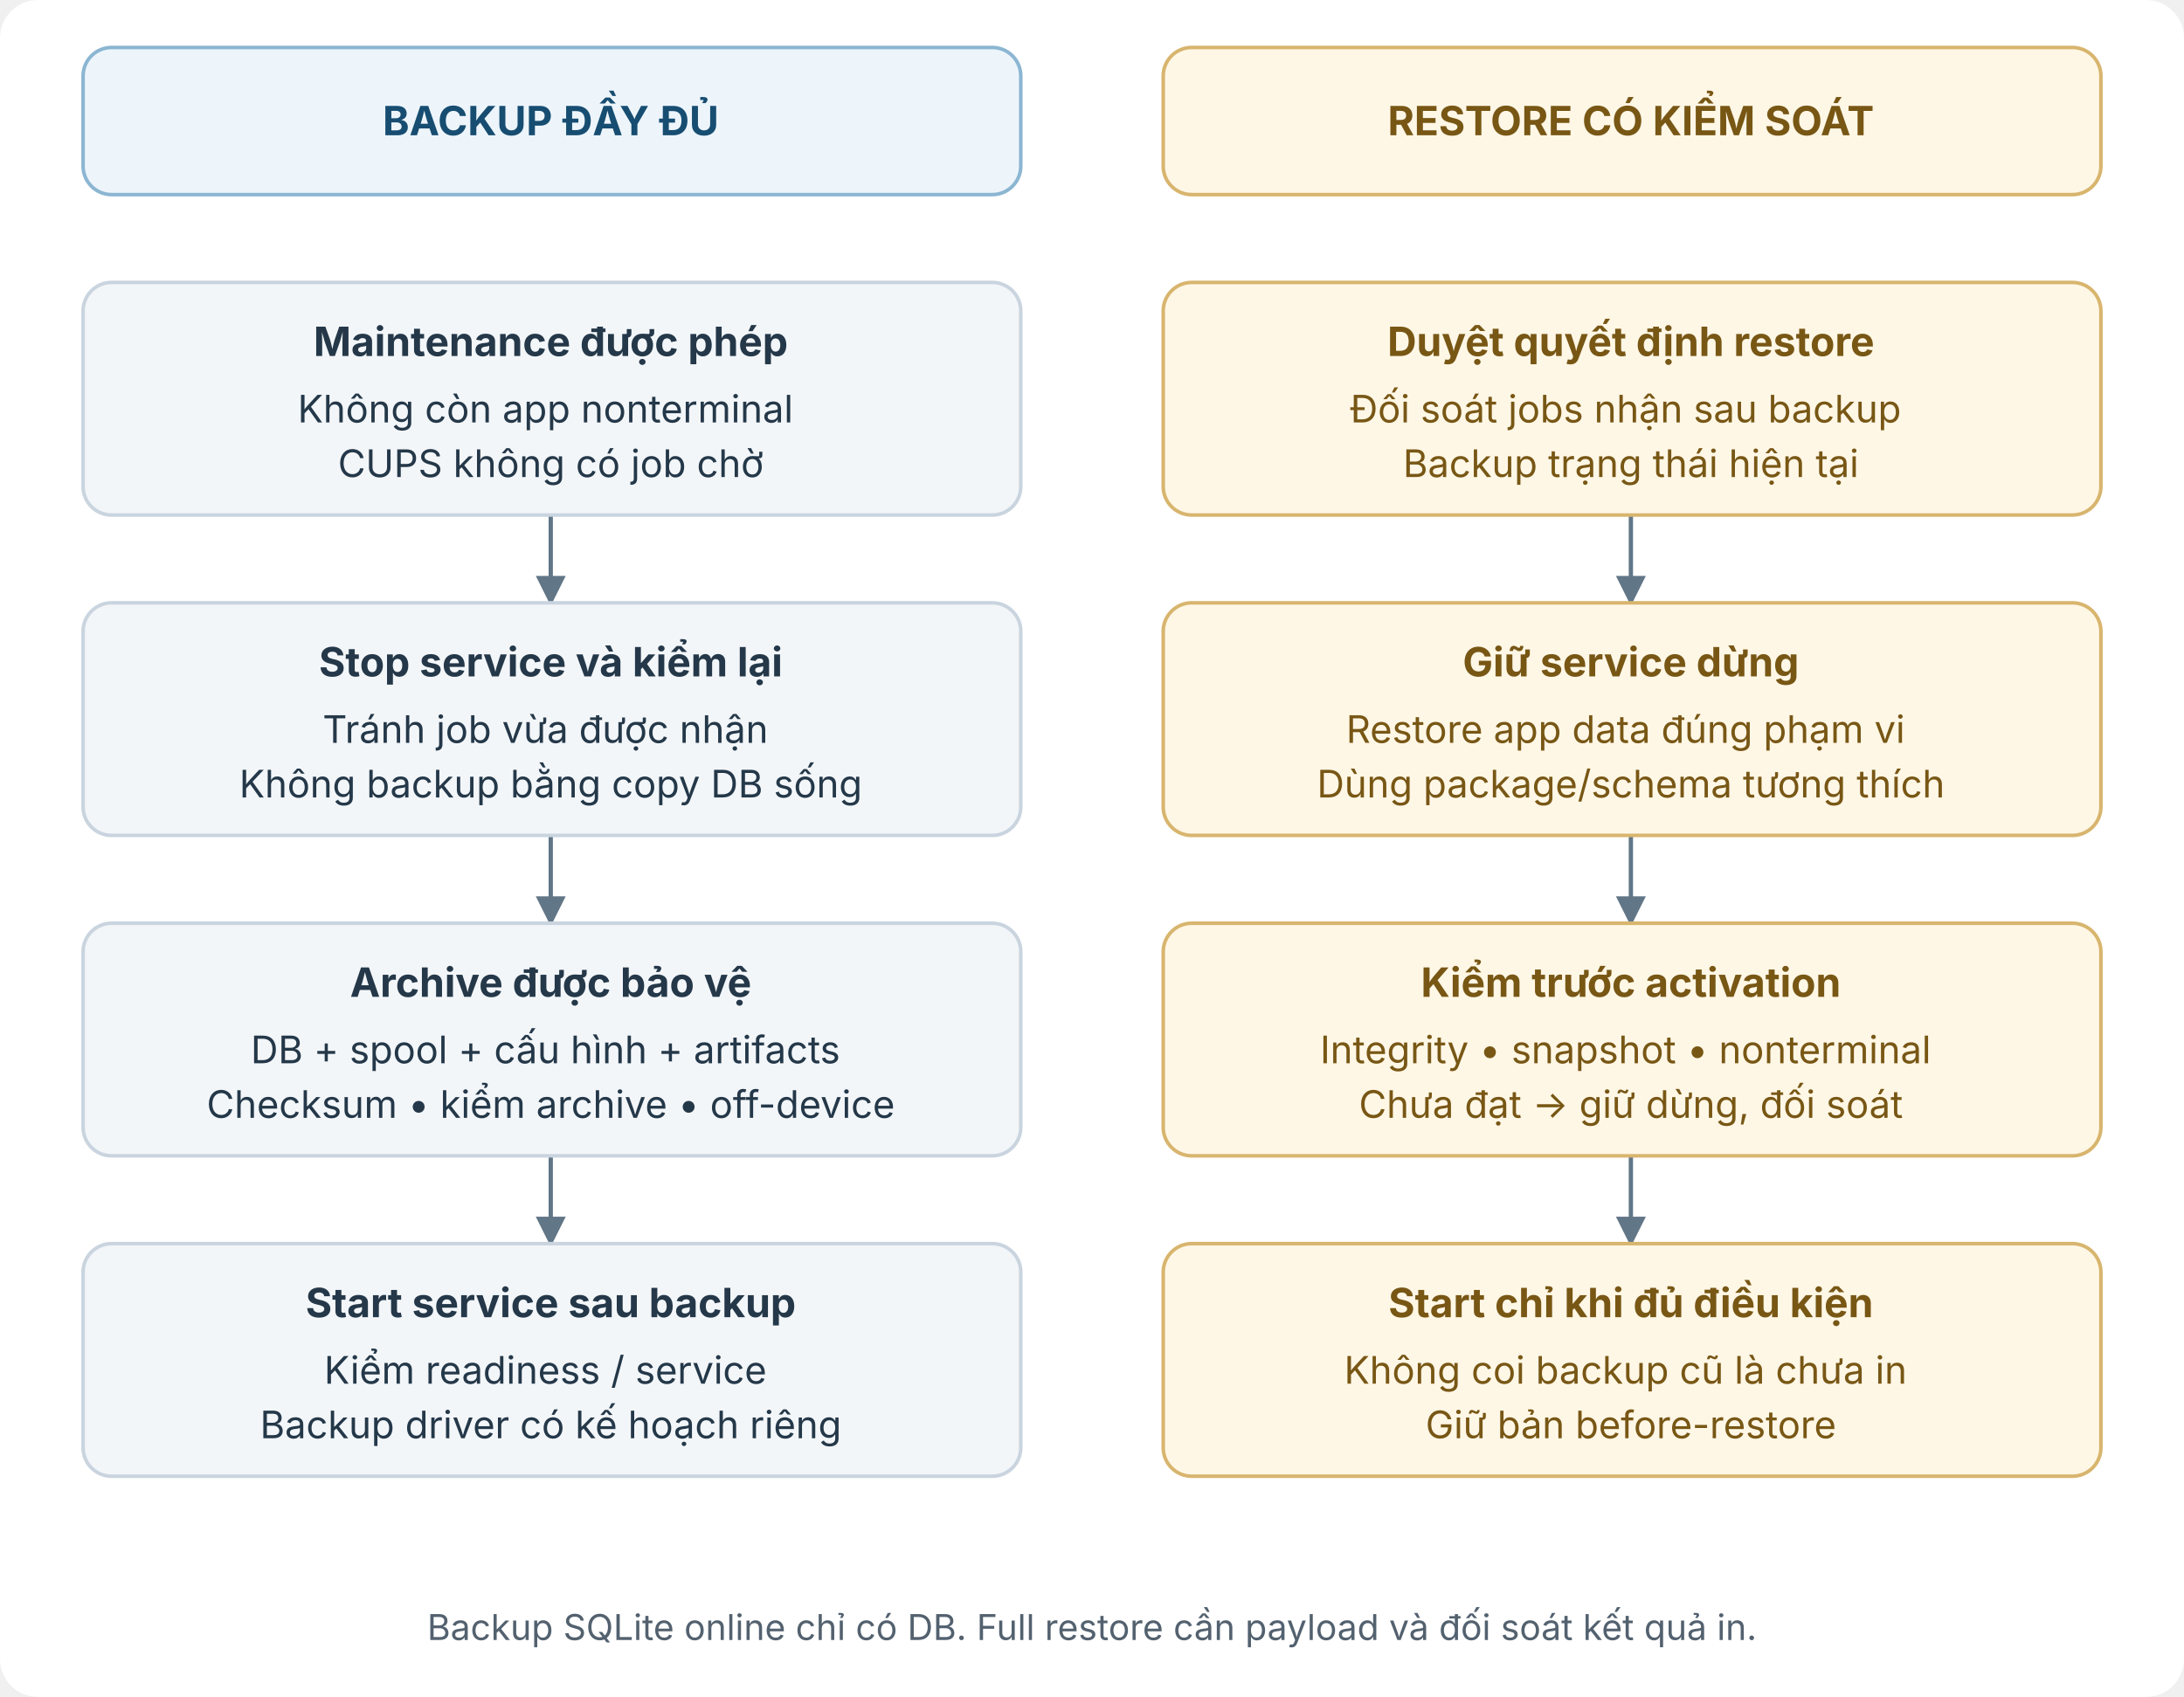
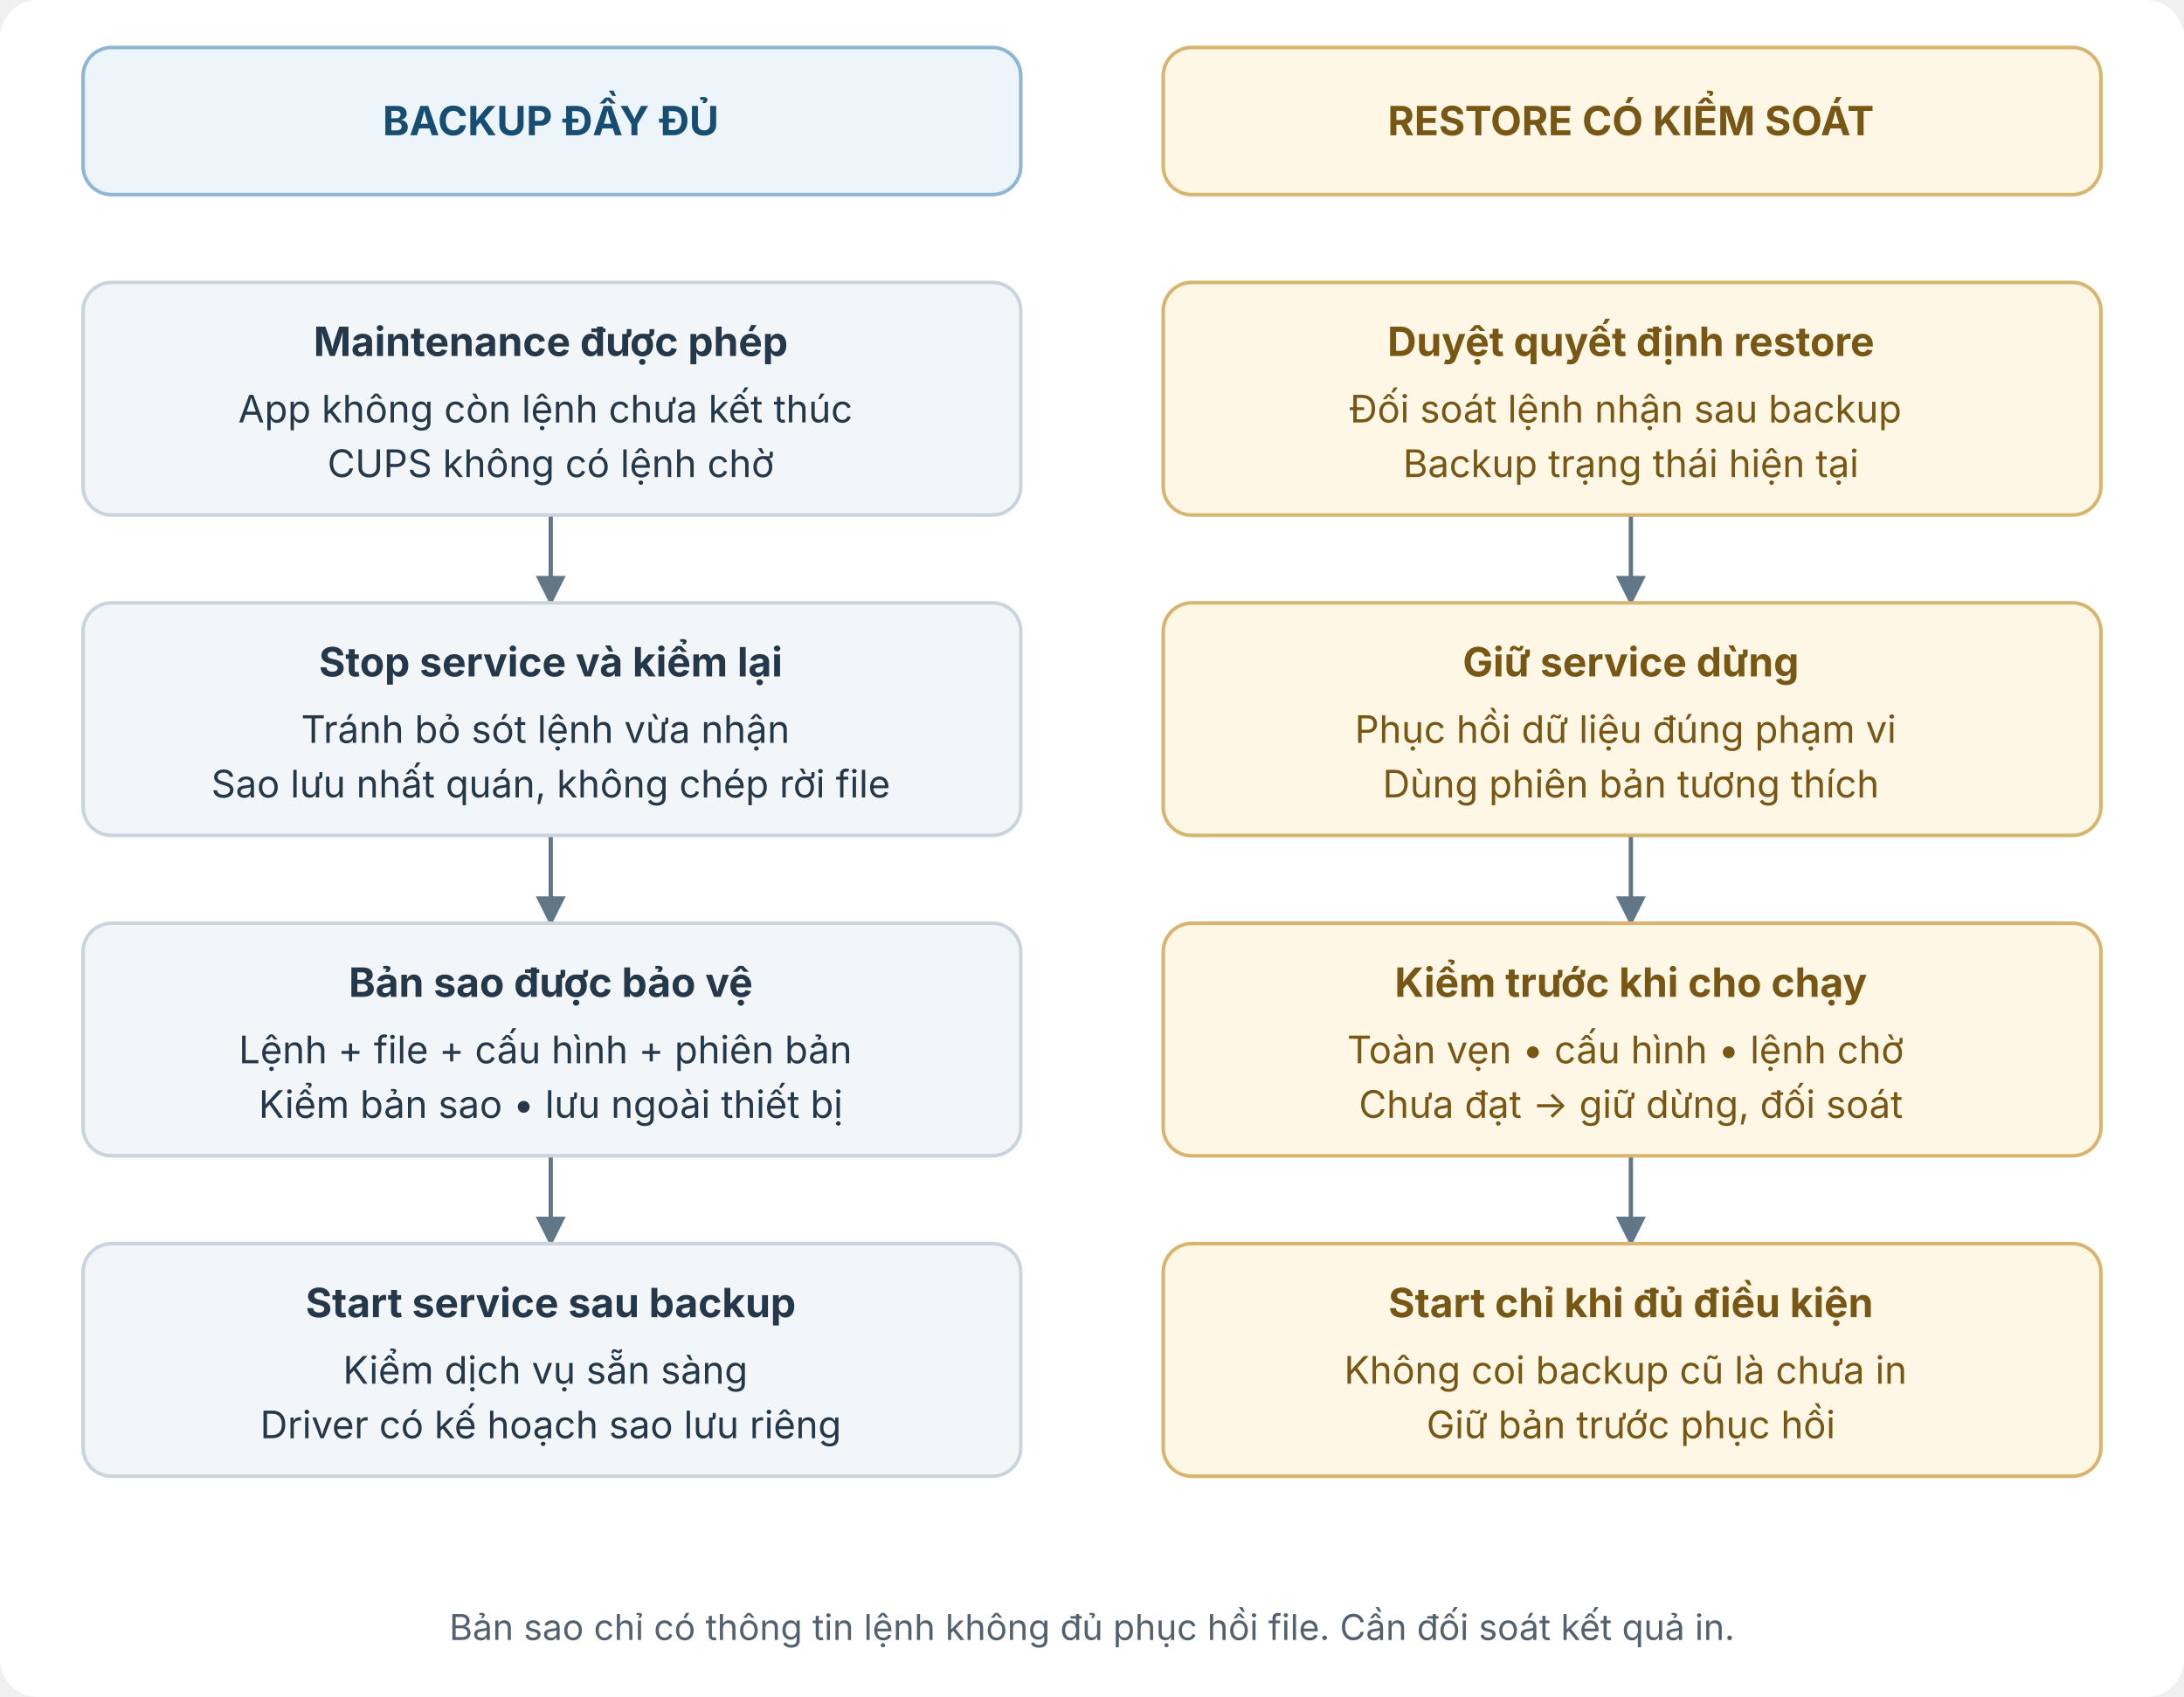
<svg xmlns="http://www.w3.org/2000/svg" viewBox="0 0 920 715" width="920" height="715" role="img" aria-labelledby="09-backup-restore-title 09-backup-restore-desc" font-family="system-ui, -apple-system, Segoe UI, sans-serif">
  <defs>
    <marker id="09-backup-restore-arrow" viewBox="0 0 10 10" refX="9" refY="5" markerWidth="7" markerHeight="7" orient="auto-start-reverse">
      <path d="M 0 0 L 10 5 L 0 10 z" fill="#617687" />
    </marker>
  </defs>
  <rect width="920" height="100%" rx="16" fill="#fff" />
  <polyline points="232,217 232,254" fill="none" stroke="#617687" stroke-width="1.8" marker-end="url(#09-backup-restore-arrow)" />
  <polyline points="232,352 232,389" fill="none" stroke="#617687" stroke-width="1.8" marker-end="url(#09-backup-restore-arrow)" />
  <polyline points="232,487 232,524" fill="none" stroke="#617687" stroke-width="1.8" marker-end="url(#09-backup-restore-arrow)" />
  <polyline points="687,217 687,254" fill="none" stroke="#617687" stroke-width="1.8" marker-end="url(#09-backup-restore-arrow)" />
  <polyline points="687,352 687,389" fill="none" stroke="#617687" stroke-width="1.8" marker-end="url(#09-backup-restore-arrow)" />
  <polyline points="687,487 687,524" fill="none" stroke="#617687" stroke-width="1.8" marker-end="url(#09-backup-restore-arrow)" />
  <g data-box="true">
    <rect x="35" y="20" width="395" height="62" rx="12" fill="#edf5fb" stroke="#8cb6d2" stroke-width="1.5" />
    <text x="232" y="57" fill="#174d71" font-size="17" font-weight="650" text-anchor="middle">
      <tspan x="232" dy="0">BACKUP ĐẦY ĐỦ</tspan>
    </text>
  </g>
  <g data-box="true">
    <rect x="490" y="20" width="395" height="62" rx="12" fill="#fff7e6" stroke="#d8b56e" stroke-width="1.5" />
    <text x="687" y="57" fill="#785715" font-size="17" font-weight="650" text-anchor="middle">
      <tspan x="687" dy="0">RESTORE CÓ KIỂM SOÁT</tspan>
    </text>
  </g>
  <g data-box="true">
    <rect x="35" y="119" width="395" height="98" rx="12" fill="#f3f6f9" stroke="#c9d4df" stroke-width="1.5" />
    <text x="232" y="150" fill="#243849" font-size="17" font-weight="650" text-anchor="middle">
      <tspan x="232" dy="0">Maintenance được phép</tspan>
    </text>
    <text x="232" y="178" fill="#243849" font-size="16" font-weight="400" text-anchor="middle">
-       <tspan x="232" dy="0">Không còn app nonterminal</tspan>
-       <tspan x="232" dy="23">CUPS không có job chờ</tspan>
+       <tspan x="232" dy="0">App không còn lệnh chưa kết thúc</tspan>
+       <tspan x="232" dy="23">CUPS không có lệnh chờ</tspan>
    </text>
  </g>
  <g data-box="true">
    <rect x="35" y="254" width="395" height="98" rx="12" fill="#f3f6f9" stroke="#c9d4df" stroke-width="1.5" />
    <text x="232" y="285" fill="#243849" font-size="17" font-weight="650" text-anchor="middle">
      <tspan x="232" dy="0">Stop service và kiểm lại</tspan>
    </text>
    <text x="232" y="313" fill="#243849" font-size="16" font-weight="400" text-anchor="middle">
-       <tspan x="232" dy="0">Tránh job vừa được nhận</tspan>
-       <tspan x="232" dy="23">Không backup bằng copy DB sống</tspan>
+       <tspan x="232" dy="0">Tránh bỏ sót lệnh vừa nhận</tspan>
+       <tspan x="232" dy="23">Sao lưu nhất quán, không chép rời file</tspan>
    </text>
  </g>
  <g data-box="true">
    <rect x="35" y="389" width="395" height="98" rx="12" fill="#f3f6f9" stroke="#c9d4df" stroke-width="1.5" />
    <text x="232" y="420" fill="#243849" font-size="17" font-weight="650" text-anchor="middle">
-       <tspan x="232" dy="0">Archive được bảo vệ</tspan>
+       <tspan x="232" dy="0">Bản sao được bảo vệ</tspan>
    </text>
    <text x="232" y="448" fill="#243849" font-size="16" font-weight="400" text-anchor="middle">
-       <tspan x="232" dy="0">DB + spool + cấu hình + artifacts</tspan>
-       <tspan x="232" dy="23">Checksum • kiểm archive • off-device</tspan>
+       <tspan x="232" dy="0">Lệnh + file + cấu hình + phiên bản</tspan>
+       <tspan x="232" dy="23">Kiểm bản sao • lưu ngoài thiết bị</tspan>
    </text>
  </g>
  <g data-box="true">
    <rect x="35" y="524" width="395" height="98" rx="12" fill="#f3f6f9" stroke="#c9d4df" stroke-width="1.5" />
    <text x="232" y="555" fill="#243849" font-size="17" font-weight="650" text-anchor="middle">
      <tspan x="232" dy="0">Start service sau backup</tspan>
    </text>
    <text x="232" y="583" fill="#243849" font-size="16" font-weight="400" text-anchor="middle">
-       <tspan x="232" dy="0">Kiểm readiness / service</tspan>
-       <tspan x="232" dy="23">Backup driver có kế hoạch riêng</tspan>
+       <tspan x="232" dy="0">Kiểm dịch vụ sẵn sàng</tspan>
+       <tspan x="232" dy="23">Driver có kế hoạch sao lưu riêng</tspan>
    </text>
  </g>
  <g data-box="true">
    <rect x="490" y="119" width="395" height="98" rx="12" fill="#fff7e6" stroke="#d8b56e" stroke-width="1.5" />
    <text x="687" y="150" fill="#785715" font-size="17" font-weight="650" text-anchor="middle">
      <tspan x="687" dy="0">Duyệt quyết định restore</tspan>
    </text>
    <text x="687" y="178" fill="#785715" font-size="16" font-weight="400" text-anchor="middle">
-       <tspan x="687" dy="0">Đối soát jobs nhận sau backup</tspan>
+       <tspan x="687" dy="0">Đối soát lệnh nhận sau backup</tspan>
      <tspan x="687" dy="23">Backup trạng thái hiện tại</tspan>
    </text>
  </g>
  <g data-box="true">
    <rect x="490" y="254" width="395" height="98" rx="12" fill="#fff7e6" stroke="#d8b56e" stroke-width="1.5" />
    <text x="687" y="285" fill="#785715" font-size="17" font-weight="650" text-anchor="middle">
      <tspan x="687" dy="0">Giữ service dừng</tspan>
    </text>
    <text x="687" y="313" fill="#785715" font-size="16" font-weight="400" text-anchor="middle">
-       <tspan x="687" dy="0">Restore app data đúng phạm vi</tspan>
-       <tspan x="687" dy="23">Dùng package/schema tương thích</tspan>
+       <tspan x="687" dy="0">Phục hồi dữ liệu đúng phạm vi</tspan>
+       <tspan x="687" dy="23">Dùng phiên bản tương thích</tspan>
    </text>
  </g>
  <g data-box="true">
    <rect x="490" y="389" width="395" height="98" rx="12" fill="#fff7e6" stroke="#d8b56e" stroke-width="1.5" />
    <text x="687" y="420" fill="#785715" font-size="17" font-weight="650" text-anchor="middle">
-       <tspan x="687" dy="0">Kiểm trước activation</tspan>
+       <tspan x="687" dy="0">Kiểm trước khi cho chạy</tspan>
    </text>
    <text x="687" y="448" fill="#785715" font-size="16" font-weight="400" text-anchor="middle">
-       <tspan x="687" dy="0">Integrity • snapshot • nonterminal</tspan>
+       <tspan x="687" dy="0">Toàn vẹn • cấu hình • lệnh chờ</tspan>
      <tspan x="687" dy="23">Chưa đạt → giữ dừng, đối soát</tspan>
    </text>
  </g>
  <g data-box="true">
    <rect x="490" y="524" width="395" height="98" rx="12" fill="#fff7e6" stroke="#d8b56e" stroke-width="1.5" />
    <text x="687" y="555" fill="#785715" font-size="17" font-weight="650" text-anchor="middle">
      <tspan x="687" dy="0">Start chỉ khi đủ điều kiện</tspan>
    </text>
    <text x="687" y="583" fill="#785715" font-size="16" font-weight="400" text-anchor="middle">
      <tspan x="687" dy="0">Không coi backup cũ là chưa in</tspan>
-       <tspan x="687" dy="23">Giữ bản before-restore</tspan>
+       <tspan x="687" dy="23">Giữ bản trước phục hồi</tspan>
    </text>
  </g>
  <text x="460" y="691" fill="#53616f" font-size="15" font-weight="400" text-anchor="middle">
-     <tspan x="460" dy="0">Backup SQLite online chỉ có DB. Full restore cần payload và đối soát kết quả in.</tspan>
+     <tspan x="460" dy="0">Bản sao chỉ có thông tin lệnh không đủ phục hồi file. Cần đối soát kết quả in.</tspan>
  </text>
</svg>
